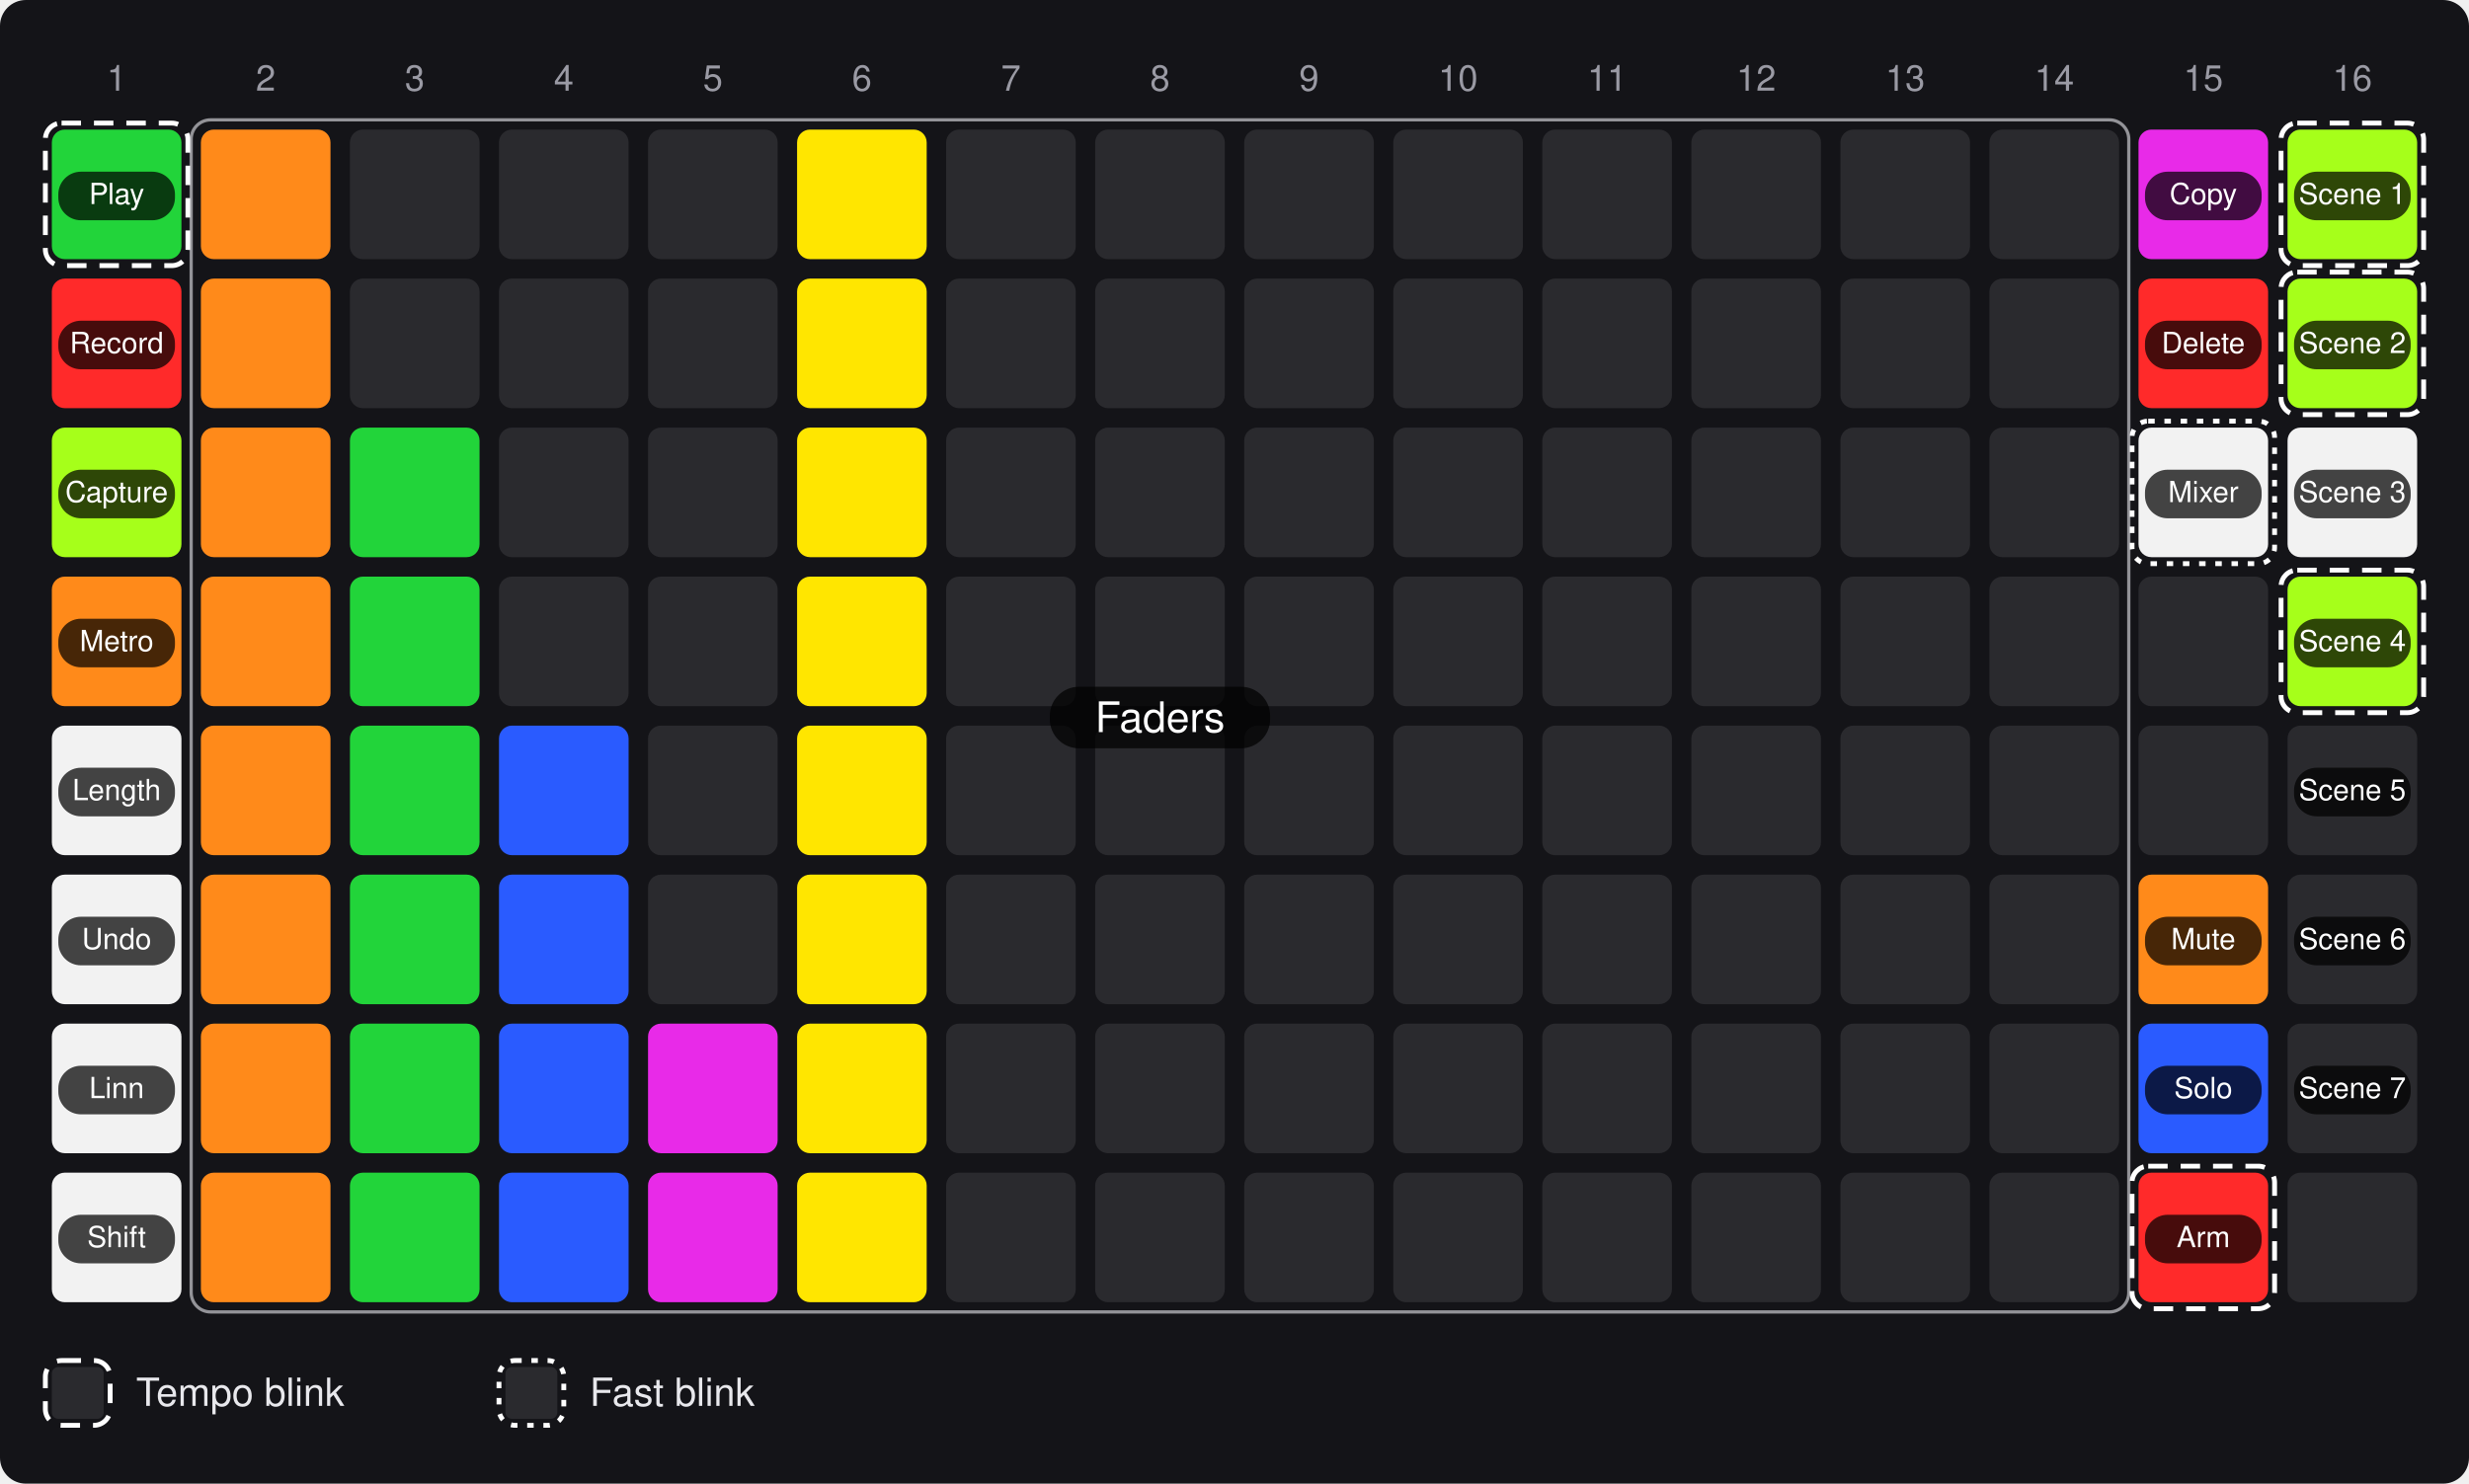
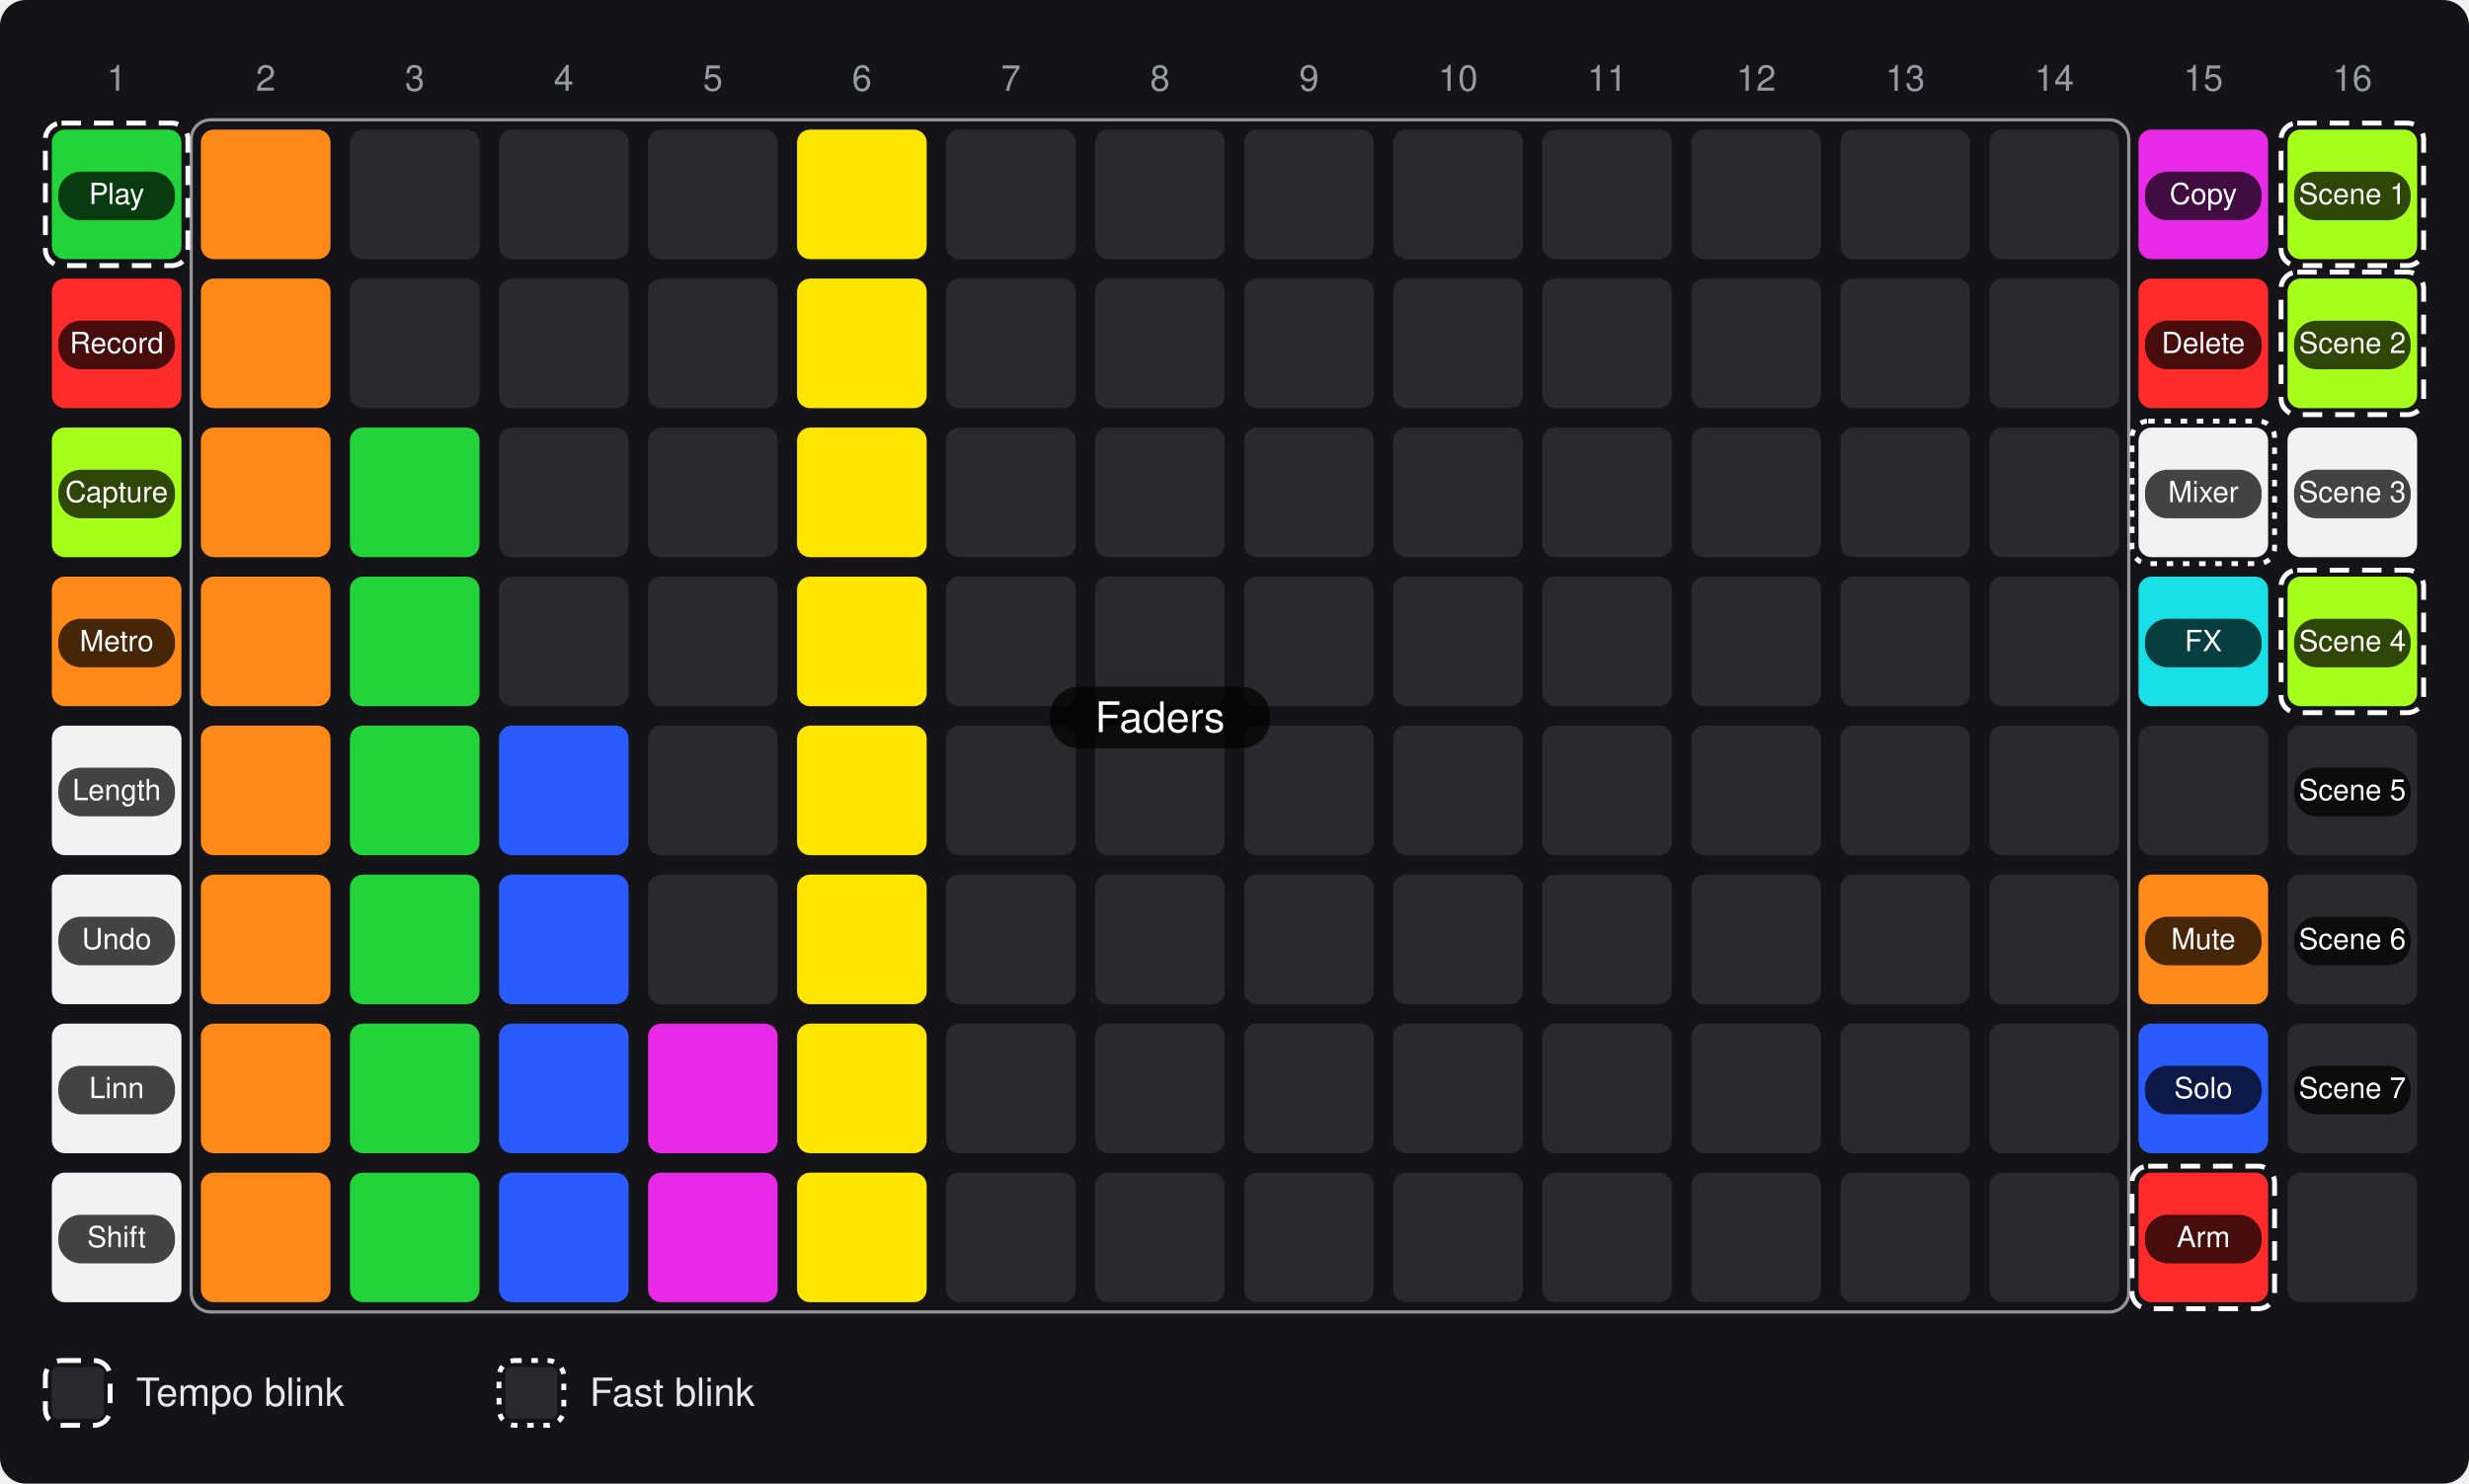
<svg xmlns="http://www.w3.org/2000/svg" width="762" height="458" viewBox="0 0 762 458" font-family="Helvetica, Arial, sans-serif">
  <rect x="0" y="0" width="762" height="458" rx="8" fill="#141418" />
  <text x="36" y="28" font-size="11" fill="#9a9aa4" text-anchor="middle">1</text>
  <text x="82" y="28" font-size="11" fill="#9a9aa4" text-anchor="middle">2</text>
  <text x="128" y="28" font-size="11" fill="#9a9aa4" text-anchor="middle">3</text>
  <text x="174" y="28" font-size="11" fill="#9a9aa4" text-anchor="middle">4</text>
  <text x="220" y="28" font-size="11" fill="#9a9aa4" text-anchor="middle">5</text>
  <text x="266" y="28" font-size="11" fill="#9a9aa4" text-anchor="middle">6</text>
  <text x="312" y="28" font-size="11" fill="#9a9aa4" text-anchor="middle">7</text>
  <text x="358" y="28" font-size="11" fill="#9a9aa4" text-anchor="middle">8</text>
  <text x="404" y="28" font-size="11" fill="#9a9aa4" text-anchor="middle">9</text>
  <text x="450" y="28" font-size="11" fill="#9a9aa4" text-anchor="middle">10</text>
  <text x="496" y="28" font-size="11" fill="#9a9aa4" text-anchor="middle">11</text>
  <text x="542" y="28" font-size="11" fill="#9a9aa4" text-anchor="middle">12</text>
  <text x="588" y="28" font-size="11" fill="#9a9aa4" text-anchor="middle">13</text>
  <text x="634" y="28" font-size="11" fill="#9a9aa4" text-anchor="middle">14</text>
  <text x="680" y="28" font-size="11" fill="#9a9aa4" text-anchor="middle">15</text>
  <text x="726" y="28" font-size="11" fill="#9a9aa4" text-anchor="middle">16</text>
  <rect x="16" y="40" width="40" height="40" rx="4" fill="#22d43a" />
  <rect x="14" y="38" width="44" height="44" rx="5" fill="none" stroke="#ffffff" stroke-width="1.5" stroke-dasharray="6 4" />
  <rect x="16" y="86" width="40" height="40" rx="4" fill="#ff2a2a" />
  <rect x="16" y="132" width="40" height="40" rx="4" fill="#a6ff1a" />
  <rect x="16" y="178" width="40" height="40" rx="4" fill="#ff8a1a" />
  <rect x="16" y="224" width="40" height="40" rx="4" fill="#f2f2f2" />
  <rect x="16" y="270" width="40" height="40" rx="4" fill="#f2f2f2" />
  <rect x="16" y="316" width="40" height="40" rx="4" fill="#f2f2f2" />
  <rect x="16" y="362" width="40" height="40" rx="4" fill="#f2f2f2" />
  <rect x="62" y="40" width="40" height="40" rx="4" fill="#ff8a1a" />
  <rect x="62" y="86" width="40" height="40" rx="4" fill="#ff8a1a" />
  <rect x="62" y="132" width="40" height="40" rx="4" fill="#ff8a1a" />
  <rect x="62" y="178" width="40" height="40" rx="4" fill="#ff8a1a" />
  <rect x="62" y="224" width="40" height="40" rx="4" fill="#ff8a1a" />
  <rect x="62" y="270" width="40" height="40" rx="4" fill="#ff8a1a" />
  <rect x="62" y="316" width="40" height="40" rx="4" fill="#ff8a1a" />
  <rect x="62" y="362" width="40" height="40" rx="4" fill="#ff8a1a" />
  <rect x="108" y="40" width="40" height="40" rx="4" fill="#2a2a2e" />
  <rect x="108" y="86" width="40" height="40" rx="4" fill="#2a2a2e" />
  <rect x="108" y="132" width="40" height="40" rx="4" fill="#22d43a" />
  <rect x="108" y="178" width="40" height="40" rx="4" fill="#22d43a" />
  <rect x="108" y="224" width="40" height="40" rx="4" fill="#22d43a" />
  <rect x="108" y="270" width="40" height="40" rx="4" fill="#22d43a" />
  <rect x="108" y="316" width="40" height="40" rx="4" fill="#22d43a" />
  <rect x="108" y="362" width="40" height="40" rx="4" fill="#22d43a" />
  <rect x="154" y="40" width="40" height="40" rx="4" fill="#2a2a2e" />
  <rect x="154" y="86" width="40" height="40" rx="4" fill="#2a2a2e" />
  <rect x="154" y="132" width="40" height="40" rx="4" fill="#2a2a2e" />
  <rect x="154" y="178" width="40" height="40" rx="4" fill="#2a2a2e" />
  <rect x="154" y="224" width="40" height="40" rx="4" fill="#2a5bff" />
  <rect x="154" y="270" width="40" height="40" rx="4" fill="#2a5bff" />
  <rect x="154" y="316" width="40" height="40" rx="4" fill="#2a5bff" />
  <rect x="154" y="362" width="40" height="40" rx="4" fill="#2a5bff" />
  <rect x="200" y="40" width="40" height="40" rx="4" fill="#2a2a2e" />
  <rect x="200" y="86" width="40" height="40" rx="4" fill="#2a2a2e" />
  <rect x="200" y="132" width="40" height="40" rx="4" fill="#2a2a2e" />
  <rect x="200" y="178" width="40" height="40" rx="4" fill="#2a2a2e" />
  <rect x="200" y="224" width="40" height="40" rx="4" fill="#2a2a2e" />
  <rect x="200" y="270" width="40" height="40" rx="4" fill="#2a2a2e" />
  <rect x="200" y="316" width="40" height="40" rx="4" fill="#e82ae8" />
  <rect x="200" y="362" width="40" height="40" rx="4" fill="#e82ae8" />
  <rect x="246" y="40" width="40" height="40" rx="4" fill="#ffe600" />
  <rect x="246" y="86" width="40" height="40" rx="4" fill="#ffe600" />
  <rect x="246" y="132" width="40" height="40" rx="4" fill="#ffe600" />
  <rect x="246" y="178" width="40" height="40" rx="4" fill="#ffe600" />
  <rect x="246" y="224" width="40" height="40" rx="4" fill="#ffe600" />
  <rect x="246" y="270" width="40" height="40" rx="4" fill="#ffe600" />
  <rect x="246" y="316" width="40" height="40" rx="4" fill="#ffe600" />
  <rect x="246" y="362" width="40" height="40" rx="4" fill="#ffe600" />
  <rect x="292" y="40" width="40" height="40" rx="4" fill="#2a2a2e" />
  <rect x="292" y="86" width="40" height="40" rx="4" fill="#2a2a2e" />
  <rect x="292" y="132" width="40" height="40" rx="4" fill="#2a2a2e" />
  <rect x="292" y="178" width="40" height="40" rx="4" fill="#2a2a2e" />
  <rect x="292" y="224" width="40" height="40" rx="4" fill="#2a2a2e" />
  <rect x="292" y="270" width="40" height="40" rx="4" fill="#2a2a2e" />
  <rect x="292" y="316" width="40" height="40" rx="4" fill="#2a2a2e" />
  <rect x="292" y="362" width="40" height="40" rx="4" fill="#2a2a2e" />
  <rect x="338" y="40" width="40" height="40" rx="4" fill="#2a2a2e" />
  <rect x="338" y="86" width="40" height="40" rx="4" fill="#2a2a2e" />
  <rect x="338" y="132" width="40" height="40" rx="4" fill="#2a2a2e" />
  <rect x="338" y="178" width="40" height="40" rx="4" fill="#2a2a2e" />
  <rect x="338" y="224" width="40" height="40" rx="4" fill="#2a2a2e" />
  <rect x="338" y="270" width="40" height="40" rx="4" fill="#2a2a2e" />
  <rect x="338" y="316" width="40" height="40" rx="4" fill="#2a2a2e" />
  <rect x="338" y="362" width="40" height="40" rx="4" fill="#2a2a2e" />
  <rect x="384" y="40" width="40" height="40" rx="4" fill="#2a2a2e" />
  <rect x="384" y="86" width="40" height="40" rx="4" fill="#2a2a2e" />
  <rect x="384" y="132" width="40" height="40" rx="4" fill="#2a2a2e" />
  <rect x="384" y="178" width="40" height="40" rx="4" fill="#2a2a2e" />
  <rect x="384" y="224" width="40" height="40" rx="4" fill="#2a2a2e" />
  <rect x="384" y="270" width="40" height="40" rx="4" fill="#2a2a2e" />
  <rect x="384" y="316" width="40" height="40" rx="4" fill="#2a2a2e" />
  <rect x="384" y="362" width="40" height="40" rx="4" fill="#2a2a2e" />
  <rect x="430" y="40" width="40" height="40" rx="4" fill="#2a2a2e" />
  <rect x="430" y="86" width="40" height="40" rx="4" fill="#2a2a2e" />
  <rect x="430" y="132" width="40" height="40" rx="4" fill="#2a2a2e" />
  <rect x="430" y="178" width="40" height="40" rx="4" fill="#2a2a2e" />
  <rect x="430" y="224" width="40" height="40" rx="4" fill="#2a2a2e" />
  <rect x="430" y="270" width="40" height="40" rx="4" fill="#2a2a2e" />
  <rect x="430" y="316" width="40" height="40" rx="4" fill="#2a2a2e" />
  <rect x="430" y="362" width="40" height="40" rx="4" fill="#2a2a2e" />
  <rect x="476" y="40" width="40" height="40" rx="4" fill="#2a2a2e" />
  <rect x="476" y="86" width="40" height="40" rx="4" fill="#2a2a2e" />
  <rect x="476" y="132" width="40" height="40" rx="4" fill="#2a2a2e" />
  <rect x="476" y="178" width="40" height="40" rx="4" fill="#2a2a2e" />
  <rect x="476" y="224" width="40" height="40" rx="4" fill="#2a2a2e" />
  <rect x="476" y="270" width="40" height="40" rx="4" fill="#2a2a2e" />
  <rect x="476" y="316" width="40" height="40" rx="4" fill="#2a2a2e" />
  <rect x="476" y="362" width="40" height="40" rx="4" fill="#2a2a2e" />
  <rect x="522" y="40" width="40" height="40" rx="4" fill="#2a2a2e" />
  <rect x="522" y="86" width="40" height="40" rx="4" fill="#2a2a2e" />
  <rect x="522" y="132" width="40" height="40" rx="4" fill="#2a2a2e" />
  <rect x="522" y="178" width="40" height="40" rx="4" fill="#2a2a2e" />
  <rect x="522" y="224" width="40" height="40" rx="4" fill="#2a2a2e" />
  <rect x="522" y="270" width="40" height="40" rx="4" fill="#2a2a2e" />
  <rect x="522" y="316" width="40" height="40" rx="4" fill="#2a2a2e" />
  <rect x="522" y="362" width="40" height="40" rx="4" fill="#2a2a2e" />
  <rect x="568" y="40" width="40" height="40" rx="4" fill="#2a2a2e" />
  <rect x="568" y="86" width="40" height="40" rx="4" fill="#2a2a2e" />
  <rect x="568" y="132" width="40" height="40" rx="4" fill="#2a2a2e" />
  <rect x="568" y="178" width="40" height="40" rx="4" fill="#2a2a2e" />
  <rect x="568" y="224" width="40" height="40" rx="4" fill="#2a2a2e" />
  <rect x="568" y="270" width="40" height="40" rx="4" fill="#2a2a2e" />
  <rect x="568" y="316" width="40" height="40" rx="4" fill="#2a2a2e" />
  <rect x="568" y="362" width="40" height="40" rx="4" fill="#2a2a2e" />
  <rect x="614" y="40" width="40" height="40" rx="4" fill="#2a2a2e" />
  <rect x="614" y="86" width="40" height="40" rx="4" fill="#2a2a2e" />
  <rect x="614" y="132" width="40" height="40" rx="4" fill="#2a2a2e" />
  <rect x="614" y="178" width="40" height="40" rx="4" fill="#2a2a2e" />
  <rect x="614" y="224" width="40" height="40" rx="4" fill="#2a2a2e" />
  <rect x="614" y="270" width="40" height="40" rx="4" fill="#2a2a2e" />
  <rect x="614" y="316" width="40" height="40" rx="4" fill="#2a2a2e" />
  <rect x="614" y="362" width="40" height="40" rx="4" fill="#2a2a2e" />
  <rect x="660" y="40" width="40" height="40" rx="4" fill="#e82ae8" />
  <rect x="660" y="86" width="40" height="40" rx="4" fill="#ff2a2a" />
  <rect x="660" y="132" width="40" height="40" rx="4" fill="#f2f2f2" />
  <rect x="658" y="130" width="44" height="44" rx="5" fill="none" stroke="#ffffff" stroke-width="1.5" stroke-dasharray="2 3" />
-   <rect x="660" y="178" width="40" height="40" rx="4" fill="#2a2a2e" />
+   <rect x="660" y="178" width="40" height="40" rx="4" fill="#19e0e6" />
  <rect x="660" y="224" width="40" height="40" rx="4" fill="#2a2a2e" />
  <rect x="660" y="270" width="40" height="40" rx="4" fill="#ff8a1a" />
  <rect x="660" y="316" width="40" height="40" rx="4" fill="#2a5bff" />
  <rect x="660" y="362" width="40" height="40" rx="4" fill="#ff2a2a" />
  <rect x="658" y="360" width="44" height="44" rx="5" fill="none" stroke="#ffffff" stroke-width="1.5" stroke-dasharray="6 4" />
  <rect x="706" y="40" width="40" height="40" rx="4" fill="#a6ff1a" />
  <rect x="704" y="38" width="44" height="44" rx="5" fill="none" stroke="#ffffff" stroke-width="1.5" stroke-dasharray="6 4" />
  <rect x="706" y="86" width="40" height="40" rx="4" fill="#a6ff1a" />
  <rect x="704" y="84" width="44" height="44" rx="5" fill="none" stroke="#ffffff" stroke-width="1.5" stroke-dasharray="6 4" />
  <rect x="706" y="132" width="40" height="40" rx="4" fill="#f2f2f2" />
  <rect x="706" y="178" width="40" height="40" rx="4" fill="#a6ff1a" />
  <rect x="704" y="176" width="44" height="44" rx="5" fill="none" stroke="#ffffff" stroke-width="1.5" stroke-dasharray="6 4" />
  <rect x="706" y="224" width="40" height="40" rx="4" fill="#2a2a2e" />
  <rect x="706" y="270" width="40" height="40" rx="4" fill="#2a2a2e" />
  <rect x="706" y="316" width="40" height="40" rx="4" fill="#2a2a2e" />
  <rect x="706" y="362" width="40" height="40" rx="4" fill="#2a2a2e" />
  <rect x="18" y="53" width="36" height="15" rx="7" fill="#000000" fill-opacity="0.72" />
  <text x="36" y="63" font-size="9" fill="#ffffff" text-anchor="middle">Play</text>
  <rect x="18" y="99" width="36" height="15" rx="7" fill="#000000" fill-opacity="0.72" />
  <text x="36" y="109" font-size="9" fill="#ffffff" text-anchor="middle">Record</text>
  <rect x="18" y="145" width="36" height="15" rx="7" fill="#000000" fill-opacity="0.72" />
  <text x="36" y="155" font-size="9" fill="#ffffff" text-anchor="middle">Capture</text>
  <rect x="18" y="191" width="36" height="15" rx="7" fill="#000000" fill-opacity="0.72" />
  <text x="36" y="201" font-size="9" fill="#ffffff" text-anchor="middle">Metro</text>
  <rect x="18" y="237" width="36" height="15" rx="7" fill="#000000" fill-opacity="0.72" />
  <text x="36" y="247" font-size="9" fill="#ffffff" text-anchor="middle">Length</text>
  <rect x="18" y="283" width="36" height="15" rx="7" fill="#000000" fill-opacity="0.72" />
  <text x="36" y="293" font-size="9" fill="#ffffff" text-anchor="middle">Undo</text>
  <rect x="18" y="329" width="36" height="15" rx="7" fill="#000000" fill-opacity="0.72" />
  <text x="36" y="339" font-size="9" fill="#ffffff" text-anchor="middle">Linn</text>
  <rect x="18" y="375" width="36" height="15" rx="7" fill="#000000" fill-opacity="0.72" />
  <text x="36" y="385" font-size="9" fill="#ffffff" text-anchor="middle">Shift</text>
  <rect x="662" y="53" width="36" height="15" rx="7" fill="#000000" fill-opacity="0.72" />
  <text x="680" y="63" font-size="9" fill="#ffffff" text-anchor="middle">Copy</text>
  <rect x="662" y="99" width="36" height="15" rx="7" fill="#000000" fill-opacity="0.72" />
  <text x="680" y="109" font-size="9" fill="#ffffff" text-anchor="middle">Delete</text>
  <rect x="662" y="145" width="36" height="15" rx="7" fill="#000000" fill-opacity="0.72" />
  <text x="680" y="155" font-size="9" fill="#ffffff" text-anchor="middle">Mixer</text>
+   <rect x="662" y="191" width="36" height="15" rx="7" fill="#000000" fill-opacity="0.72" />
+   <text x="680" y="201" font-size="9" fill="#ffffff" text-anchor="middle">FX</text>
  <rect x="662" y="283" width="36" height="15" rx="7" fill="#000000" fill-opacity="0.72" />
  <text x="680" y="293" font-size="9" fill="#ffffff" text-anchor="middle">Mute</text>
  <rect x="662" y="329" width="36" height="15" rx="7" fill="#000000" fill-opacity="0.72" />
  <text x="680" y="339" font-size="9" fill="#ffffff" text-anchor="middle">Solo</text>
  <rect x="662" y="375" width="36" height="15" rx="7" fill="#000000" fill-opacity="0.72" />
  <text x="680" y="385" font-size="9" fill="#ffffff" text-anchor="middle">Arm</text>
  <rect x="708" y="53" width="36" height="15" rx="7" fill="#000000" fill-opacity="0.72" />
  <text x="726" y="63" font-size="9" fill="#ffffff" text-anchor="middle">Scene 1</text>
  <rect x="708" y="99" width="36" height="15" rx="7" fill="#000000" fill-opacity="0.72" />
  <text x="726" y="109" font-size="9" fill="#ffffff" text-anchor="middle">Scene 2</text>
  <rect x="708" y="145" width="36" height="15" rx="7" fill="#000000" fill-opacity="0.72" />
  <text x="726" y="155" font-size="9" fill="#ffffff" text-anchor="middle">Scene 3</text>
  <rect x="708" y="191" width="36" height="15" rx="7" fill="#000000" fill-opacity="0.72" />
  <text x="726" y="201" font-size="9" fill="#ffffff" text-anchor="middle">Scene 4</text>
  <rect x="708" y="237" width="36" height="15" rx="7" fill="#000000" fill-opacity="0.72" />
  <text x="726" y="247" font-size="9" fill="#ffffff" text-anchor="middle">Scene 5</text>
  <rect x="708" y="283" width="36" height="15" rx="7" fill="#000000" fill-opacity="0.72" />
  <text x="726" y="293" font-size="9" fill="#ffffff" text-anchor="middle">Scene 6</text>
  <rect x="708" y="329" width="36" height="15" rx="7" fill="#000000" fill-opacity="0.72" />
  <text x="726" y="339" font-size="9" fill="#ffffff" text-anchor="middle">Scene 7</text>
  <rect x="59" y="37" width="598" height="368" rx="6" fill="none" stroke="#e8e8ec" stroke-width="1" stroke-opacity="0.6" />
  <rect x="324" y="212" width="68" height="19" rx="9" fill="#000000" fill-opacity="0.72" />
  <text x="358" y="226" font-size="13" fill="#ffffff" text-anchor="middle">Faders</text>
  <rect x="16" y="422" width="16" height="16" rx="2" fill="#2a2a2e" />
  <rect x="14" y="420" width="20" height="20" rx="5" fill="none" stroke="#ffffff" stroke-width="1.5" stroke-dasharray="6 4" />
  <text x="42" y="434" font-size="12" fill="#e8e8ec">Tempo blink</text>
  <rect x="156" y="422" width="16" height="16" rx="2" fill="#2a2a2e" />
  <rect x="154" y="420" width="20" height="20" rx="5" fill="none" stroke="#ffffff" stroke-width="1.5" stroke-dasharray="2 3" />
  <text x="182" y="434" font-size="12" fill="#e8e8ec">Fast blink</text>
</svg>
